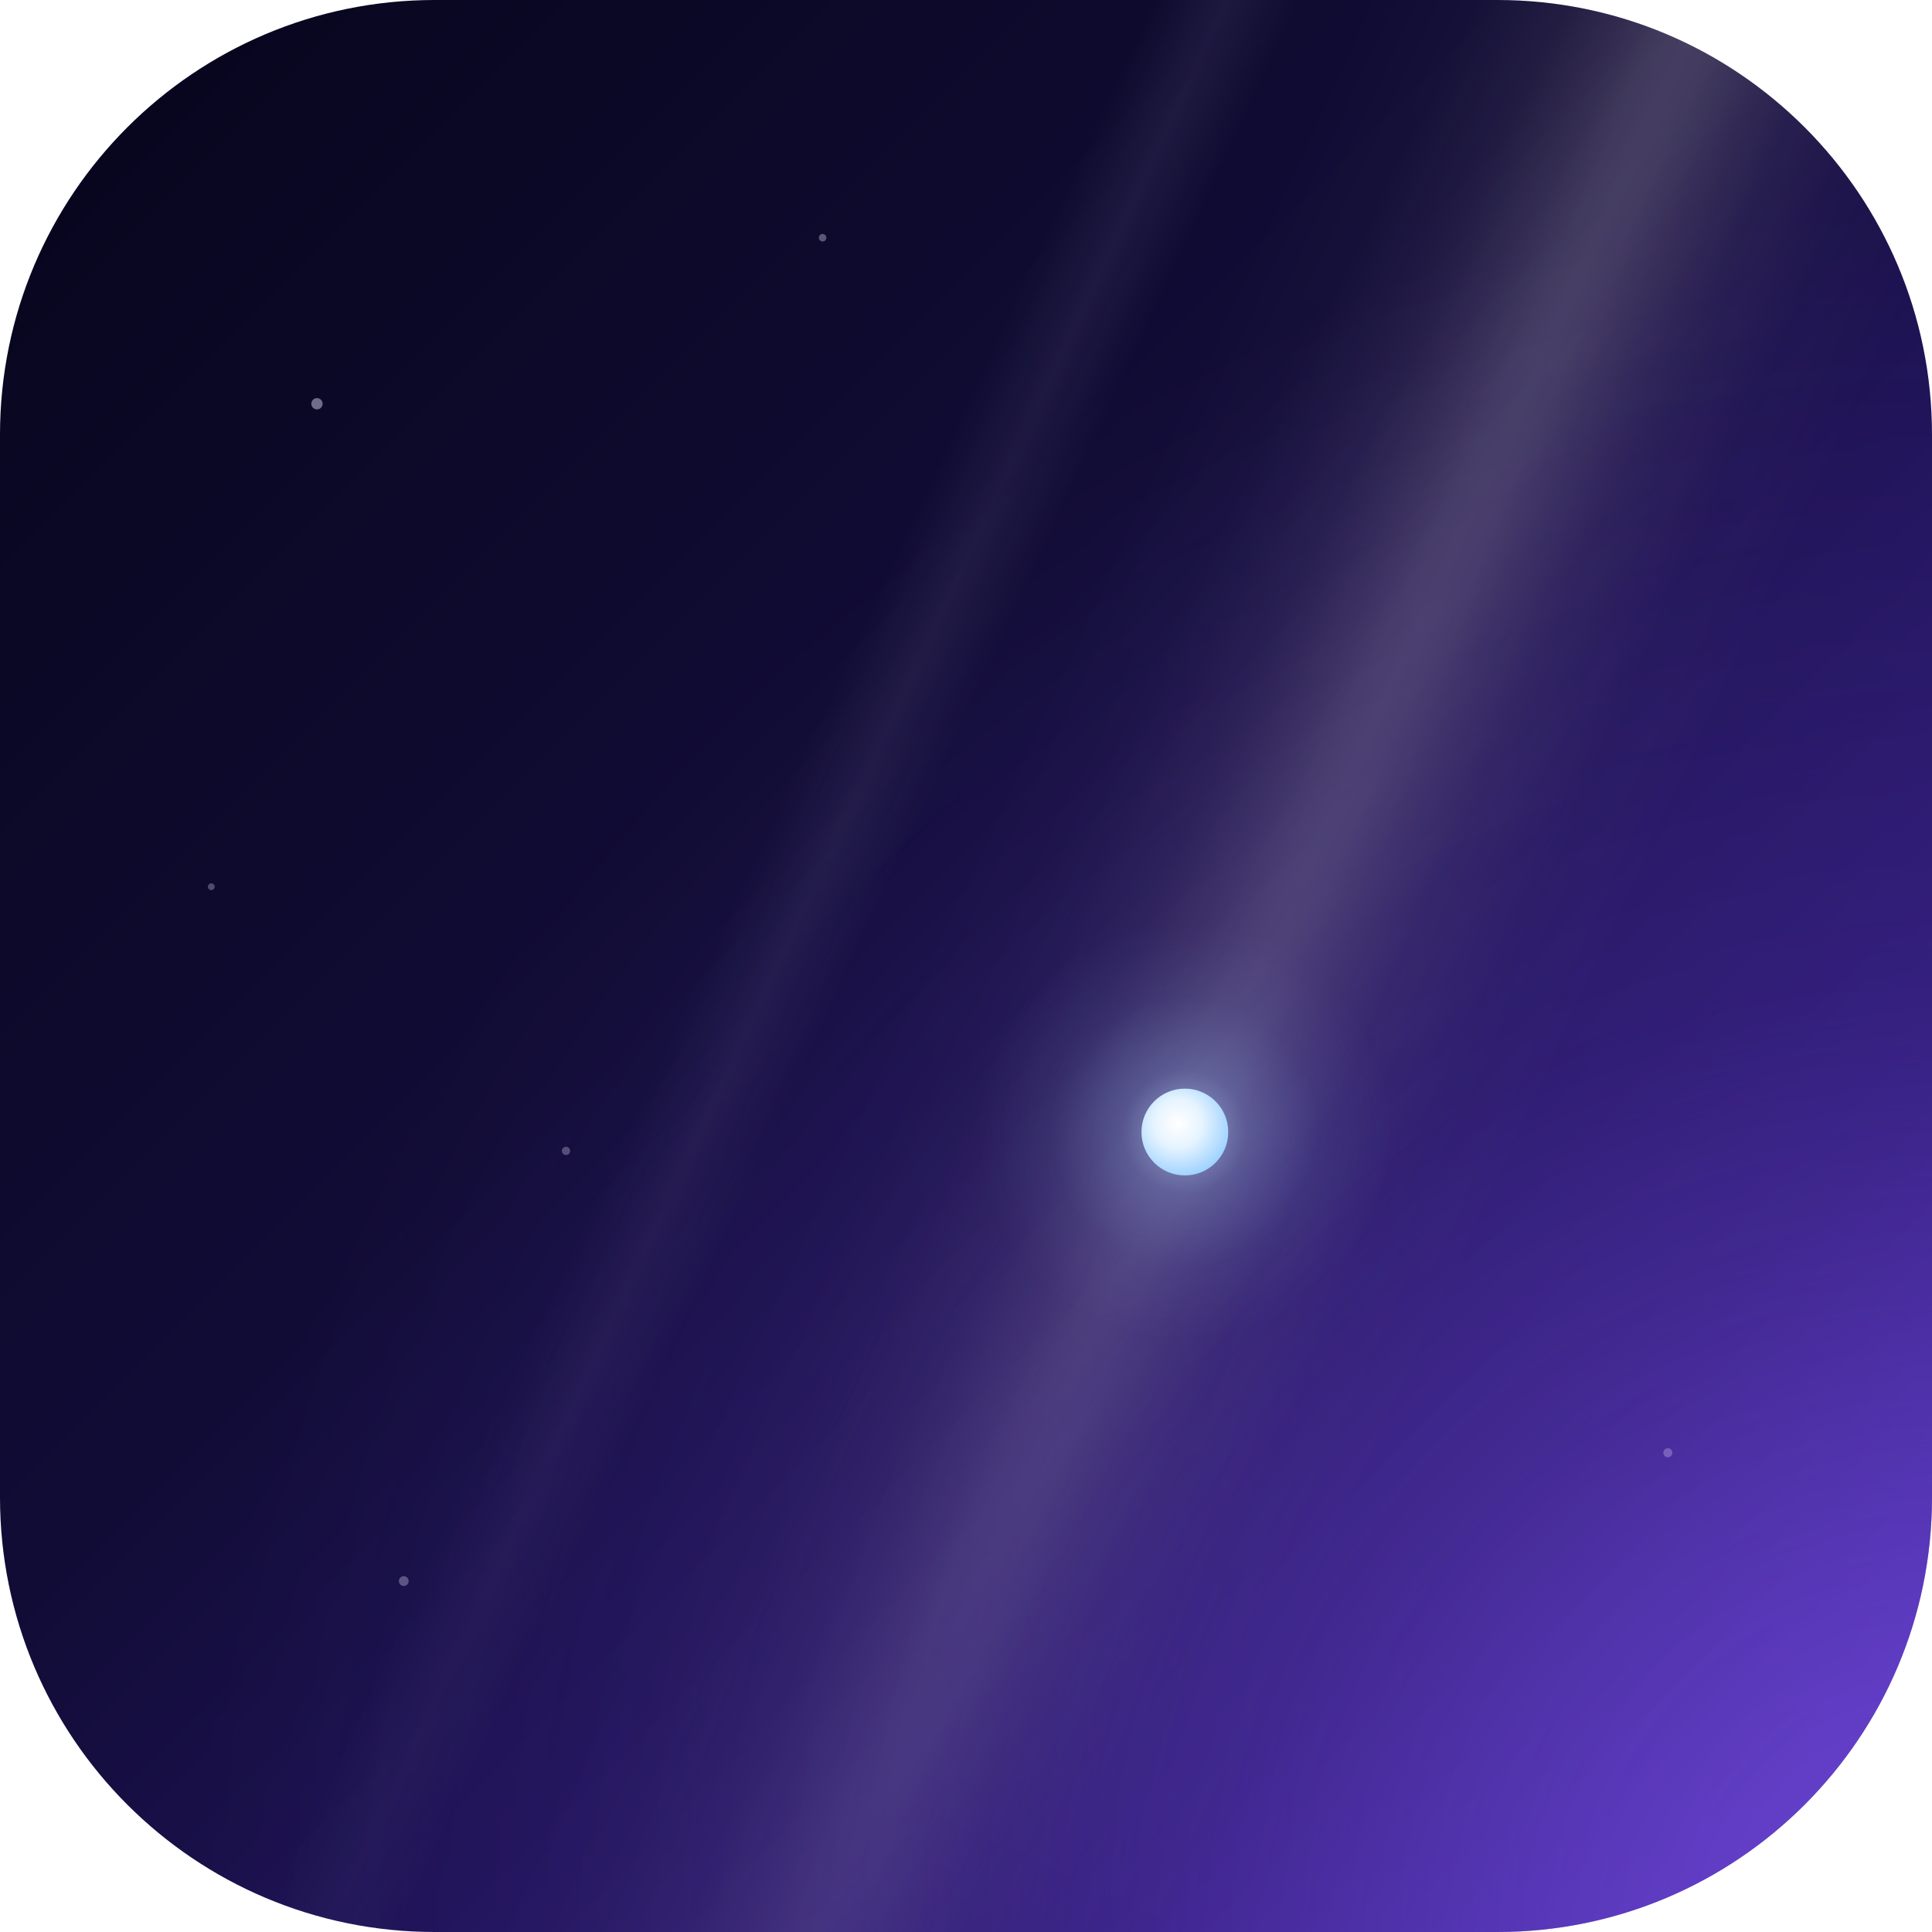
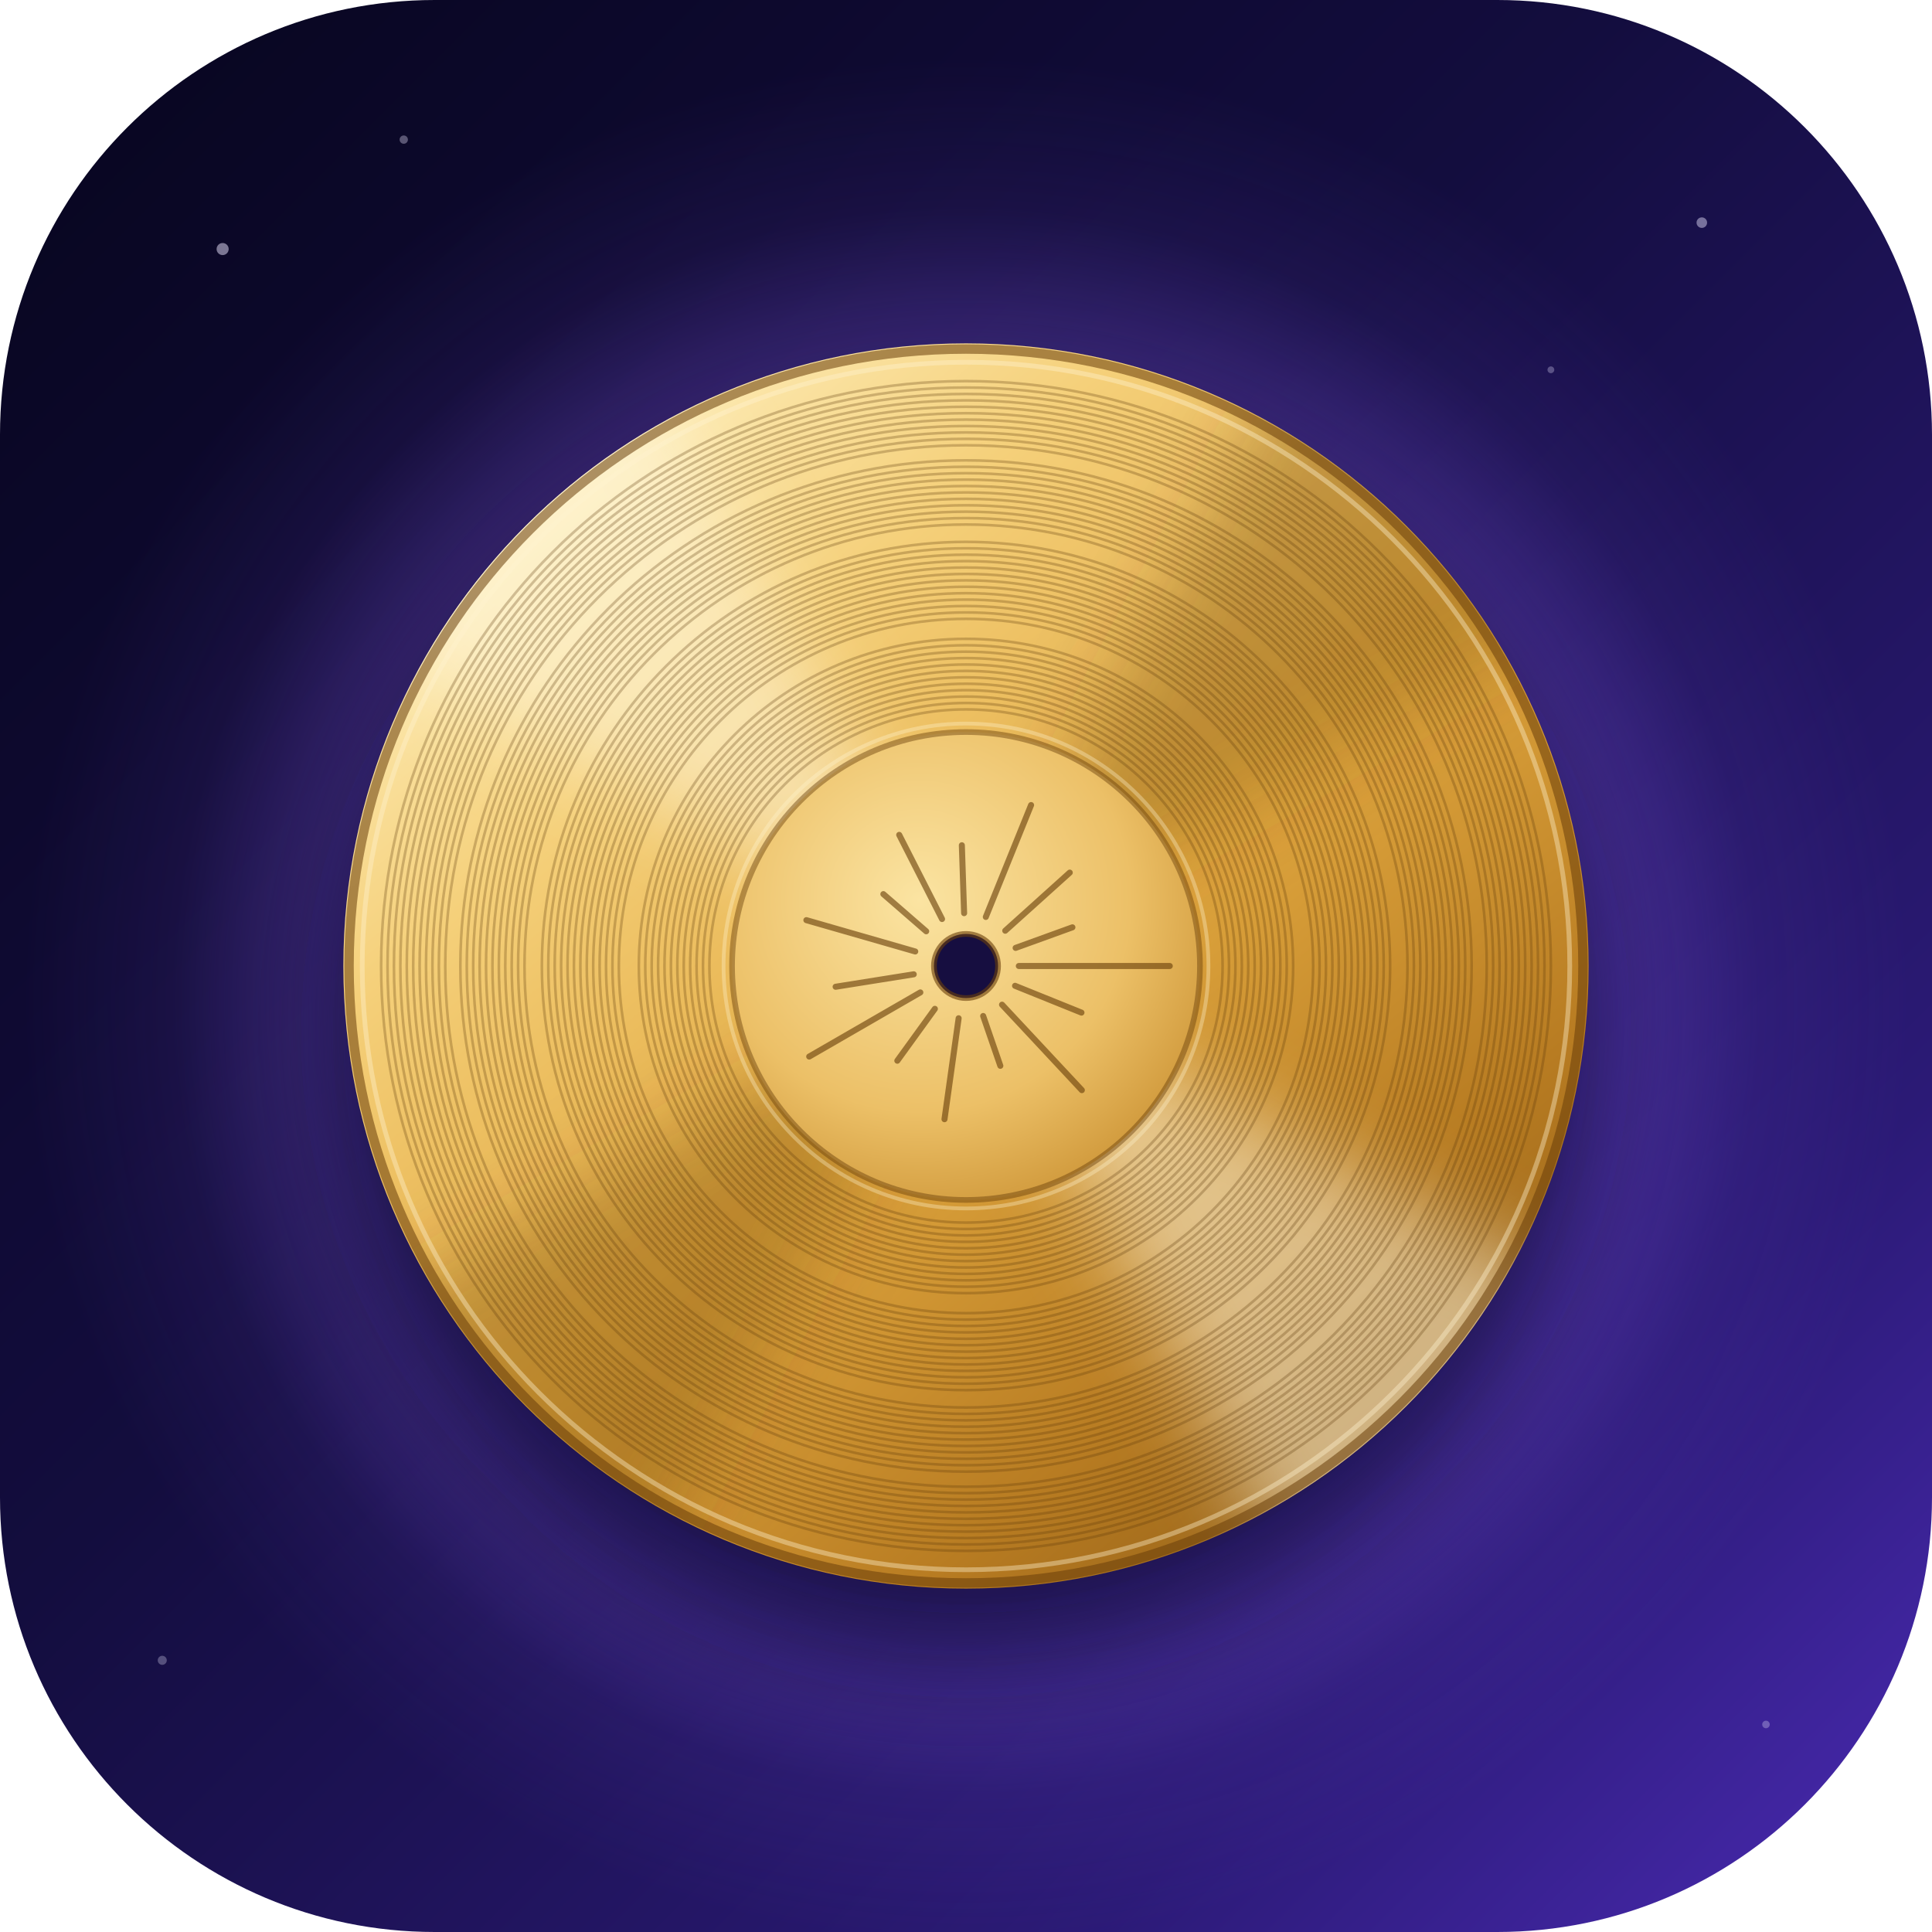
<svg xmlns="http://www.w3.org/2000/svg" viewBox="0 0 1024 1024" width="1024" height="1024">
  <defs>
    <clipPath id="tile">
      <rect width="1024" height="1024" rx="230.40" />
    </clipPath>
    <linearGradient id="space" x1="0" y1="0" x2="1" y2="1">
-       <stop offset="0" stop-color="#06051a" />
-       <stop offset="0.42" stop-color="#110c36" />
-       <stop offset="0.78" stop-color="#2a1872" />
+       <stop offset="0" stop-color="#07051d" />
+       <stop offset="0.42" stop-color="#130d3e" />
+       <stop offset="0.78" stop-color="#2b1a76" />
      <stop offset="1" stop-color="#4b2bb5" />
    </linearGradient>
-     <radialGradient id="glowPurple" cx="1" cy="1" r="0.9">
-       <stop offset="0" stop-color="#8a5cf5" stop-opacity="0.55" />
-       <stop offset="0.55" stop-color="#8a5cf5" stop-opacity="0.12" />
+     <radialGradient id="glow" gradientUnits="userSpaceOnUse" cx="512" cy="530" r="500">
+       <stop offset="0" stop-color="#8a5cf5" stop-opacity="0.6" />
+       <stop offset="0.66" stop-color="#8a5cf5" stop-opacity="0.34" />
+       <stop offset="0.84" stop-color="#8a5cf5" stop-opacity="0.08" />
      <stop offset="1" stop-color="#8a5cf5" stop-opacity="0" />
    </radialGradient>
-     <linearGradient id="beamAcross" x1="0" y1="0" x2="1" y2="0">
-       <stop offset="0" stop-color="#ffeedd" stop-opacity="0" />
-       <stop offset="0.15" stop-color="#ffeedd" stop-opacity="0.02" />
-       <stop offset="0.3" stop-color="#ffefdf" stop-opacity="0.08" />
-       <stop offset="0.4" stop-color="#fff1e2" stop-opacity="0.16" />
-       <stop offset="0.46" stop-color="#fff5ea" stop-opacity="0.215" />
-       <stop offset="0.5" stop-color="#fff6ec" stop-opacity="0.23" />
-       <stop offset="0.54" stop-color="#fff5ea" stop-opacity="0.215" />
-       <stop offset="0.6" stop-color="#fff1e2" stop-opacity="0.16" />
-       <stop offset="0.7" stop-color="#ffefdf" stop-opacity="0.08" />
-       <stop offset="0.85" stop-color="#ffeedd" stop-opacity="0.02" />
-       <stop offset="1" stop-color="#ffeedd" stop-opacity="0" />
+     <linearGradient id="gold" x1="0.12" y1="0.06" x2="0.88" y2="0.96">
+       <stop offset="0" stop-color="#fff2c4" />
+       <stop offset="0.24" stop-color="#f5d07a" />
+       <stop offset="0.52" stop-color="#e2a940" />
+       <stop offset="0.8" stop-color="#b87c22" />
+       <stop offset="1" stop-color="#8e5c16" />
    </linearGradient>
-     <linearGradient id="streakAcross" x1="0" y1="0" x2="1" y2="0">
-       <stop offset="0" stop-color="#e4d8ff" stop-opacity="0" />
-       <stop offset="0.5" stop-color="#e4d8ff" stop-opacity="0.08" />
-       <stop offset="1" stop-color="#e4d8ff" stop-opacity="0" />
-     </linearGradient>
-     <linearGradient id="beamAlong" gradientUnits="userSpaceOnUse" x1="0" y1="-420" x2="0" y2="1500">
-       <stop offset="0" stop-color="#fff" stop-opacity="1" />
-       <stop offset="0.5" stop-color="#fff" stop-opacity="0.8" />
-       <stop offset="1" stop-color="#fff" stop-opacity="0.15" />
-     </linearGradient>
-     <mask id="fade" maskUnits="userSpaceOnUse" x="-1000" y="-1000" width="3000" height="3000">
-       <rect x="-1000" y="-420" width="3000" height="1920" fill="url(#beamAlong)" />
-     </mask>
-     <radialGradient id="halo">
-       <stop offset="0" stop-color="#cfe9ff" stop-opacity="0.6" />
-       <stop offset="0.3" stop-color="#a9d6ff" stop-opacity="0.22" />
-       <stop offset="0.65" stop-color="#9ccfff" stop-opacity="0.06" />
-       <stop offset="1" stop-color="#9ccfff" stop-opacity="0" />
+     <radialGradient id="label" cx="0.4" cy="0.36" r="0.75">
+       <stop offset="0" stop-color="#fbe4a2" />
+       <stop offset="0.6" stop-color="#ecc067" />
+       <stop offset="1" stop-color="#c98f30" />
    </radialGradient>
-     <radialGradient id="dot" cx="0.42" cy="0.4" r="0.62">
-       <stop offset="0" stop-color="#ffffff" />
-       <stop offset="0.45" stop-color="#e6f4ff" />
-       <stop offset="1" stop-color="#9fd2ff" />
-     </radialGradient>
+     <filter id="soft" x="-20%" y="-20%" width="140%" height="140%">
+       <feGaussianBlur stdDeviation="22" />
+     </filter>
+     <filter id="shadow" x="-30%" y="-30%" width="160%" height="160%">
+       <feGaussianBlur stdDeviation="26" />
+     </filter>
+     <clipPath id="disc">
+       <circle cx="512" cy="512" r="330" />
+     </clipPath>
  </defs>
  <g clip-path="url(#tile)">
    <rect width="1024" height="1024" fill="url(#space)" />
-     <rect width="1024" height="1024" fill="url(#glowPurple)" />
-     <g fill="#e9e4ff">
-       <circle cx="168" cy="214" r="3" opacity="0.45" />
-       <circle cx="300" cy="610" r="2.2" opacity="0.3" />
-       <circle cx="214" cy="838" r="2.6" opacity="0.32" />
-       <circle cx="436" cy="126" r="2" opacity="0.35" />
-       <circle cx="884" cy="770" r="2.4" opacity="0.28" />
-       <circle cx="112" cy="470" r="1.8" opacity="0.3" />
+     <rect width="1024" height="1024" fill="url(#glow)" />
+     <g fill="#ece6ff">
+       <circle cx="118" cy="132" r="3.2" opacity="0.5" />
+       <circle cx="214" cy="74" r="2.2" opacity="0.35" />
+       <circle cx="902" cy="118" r="2.8" opacity="0.45" />
+       <circle cx="822" cy="196" r="1.8" opacity="0.3" />
+       <circle cx="86" cy="880" r="2.4" opacity="0.3" />
+       <circle cx="936" cy="914" r="2" opacity="0.3" />
    </g>
-     <g transform="rotate(25 628 600)" mask="url(#fade)">
-       <rect x="463" y="-420" width="330" height="1920" fill="url(#beamAcross)" />
-       <rect x="360" y="-420" width="70" height="1920" fill="url(#streakAcross)" />
+     <circle cx="512" cy="548" r="330" fill="#05031a" opacity="0.6" filter="url(#shadow)" />
+     <circle cx="512" cy="512" r="330" fill="url(#gold)" />
+     <g clip-path="url(#disc)">
+       <g filter="url(#soft)">
+         <path d="M512,512 L123.5,305.4 L305.4,123.5 Z M512,512 L900.5,718.6 L718.6,900.5 Z" fill="#fffbe8" opacity="0.5" />
+         <path d="M512,512 L718.6,123.5 L893.1,292 Z M512,512 L305.4,900.5 L130.9,732 Z" fill="#5e3608" opacity="0.3" />
+       </g>
    </g>
-     <circle cx="628" cy="600" r="110" fill="url(#halo)" />
-     <circle cx="628" cy="600" r="23" fill="url(#dot)" />
+     <g transform="translate(512 512)" fill="none" stroke="#5c3608" stroke-opacity="0.28" stroke-width="1.4">
+       <circle r="136" />
+       <circle r="139.4" />
+       <circle r="142.8" />
+       <circle r="146.2" />
+       <circle r="149.6" />
+       <circle r="153" />
+       <circle r="156.4" />
+       <circle r="159.8" />
+       <circle r="163.2" />
+       <circle r="166.6" />
+       <circle r="170" />
+       <circle r="173.4" />
+       <circle r="184" />
+       <circle r="187.4" />
+       <circle r="190.8" />
+       <circle r="194.2" />
+       <circle r="197.6" />
+       <circle r="201" />
+       <circle r="204.4" />
+       <circle r="207.8" />
+       <circle r="211.2" />
+       <circle r="214.6" />
+       <circle r="218" />
+       <circle r="221.4" />
+       <circle r="224.8" />
+       <circle r="234" />
+       <circle r="237.4" />
+       <circle r="240.8" />
+       <circle r="244.2" />
+       <circle r="247.6" />
+       <circle r="251" />
+       <circle r="254.4" />
+       <circle r="257.8" />
+       <circle r="261.2" />
+       <circle r="264.6" />
+       <circle r="268" />
+       <circle r="276" />
+       <circle r="279.4" />
+       <circle r="282.8" />
+       <circle r="286.2" />
+       <circle r="289.6" />
+       <circle r="293" />
+       <circle r="296.4" />
+       <circle r="299.8" />
+       <circle r="303.2" />
+       <circle r="306.6" />
+       <circle r="310" />
+     </g>
+     <circle cx="512" cy="512" r="327" fill="none" stroke="#6a3f0a" stroke-opacity="0.55" stroke-width="5" />
+     <circle cx="512" cy="512" r="320" fill="none" stroke="#fff4cf" stroke-opacity="0.4" stroke-width="2.5" />
+     <circle cx="512" cy="512" r="124" fill="url(#label)" />
+     <circle cx="512" cy="512" r="124" fill="none" stroke="#6a3f0a" stroke-opacity="0.45" stroke-width="3" />
+     <circle cx="512" cy="512" r="128.5" fill="none" stroke="#fff4cf" stroke-opacity="0.35" stroke-width="2" />
+     <path d="M540,512 L620,512 M538,522.5 L573.2,536.7 M531.1,532.5 L573.4,577.8 M521.1,538.5 L530.2,564.9 M508.1,539.7 L500.6,593.2 M495.5,534.7 L475.6,562.2 M487.8,526 L428.9,560 M484.3,516.4 L442.9,523 M485.1,504.3 L427.4,487.7 M490.9,493.6 L468.2,473.9 M499.3,487.1 L476.6,442.5 M511,484 L509.8,448 M522.5,486 L546.5,426.7 M532.8,493.3 L567,462.5 M538.3,502.4 L568.4,491.5" fill="none" stroke="#6a3f0a" stroke-opacity="0.62" stroke-width="3.2" stroke-linecap="round" />
+     <circle cx="512" cy="512" r="17" fill="#160e40" />
+     <circle cx="512" cy="512" r="17" fill="none" stroke="#6a3f0a" stroke-opacity="0.6" stroke-width="3" />
  </g>
</svg>
